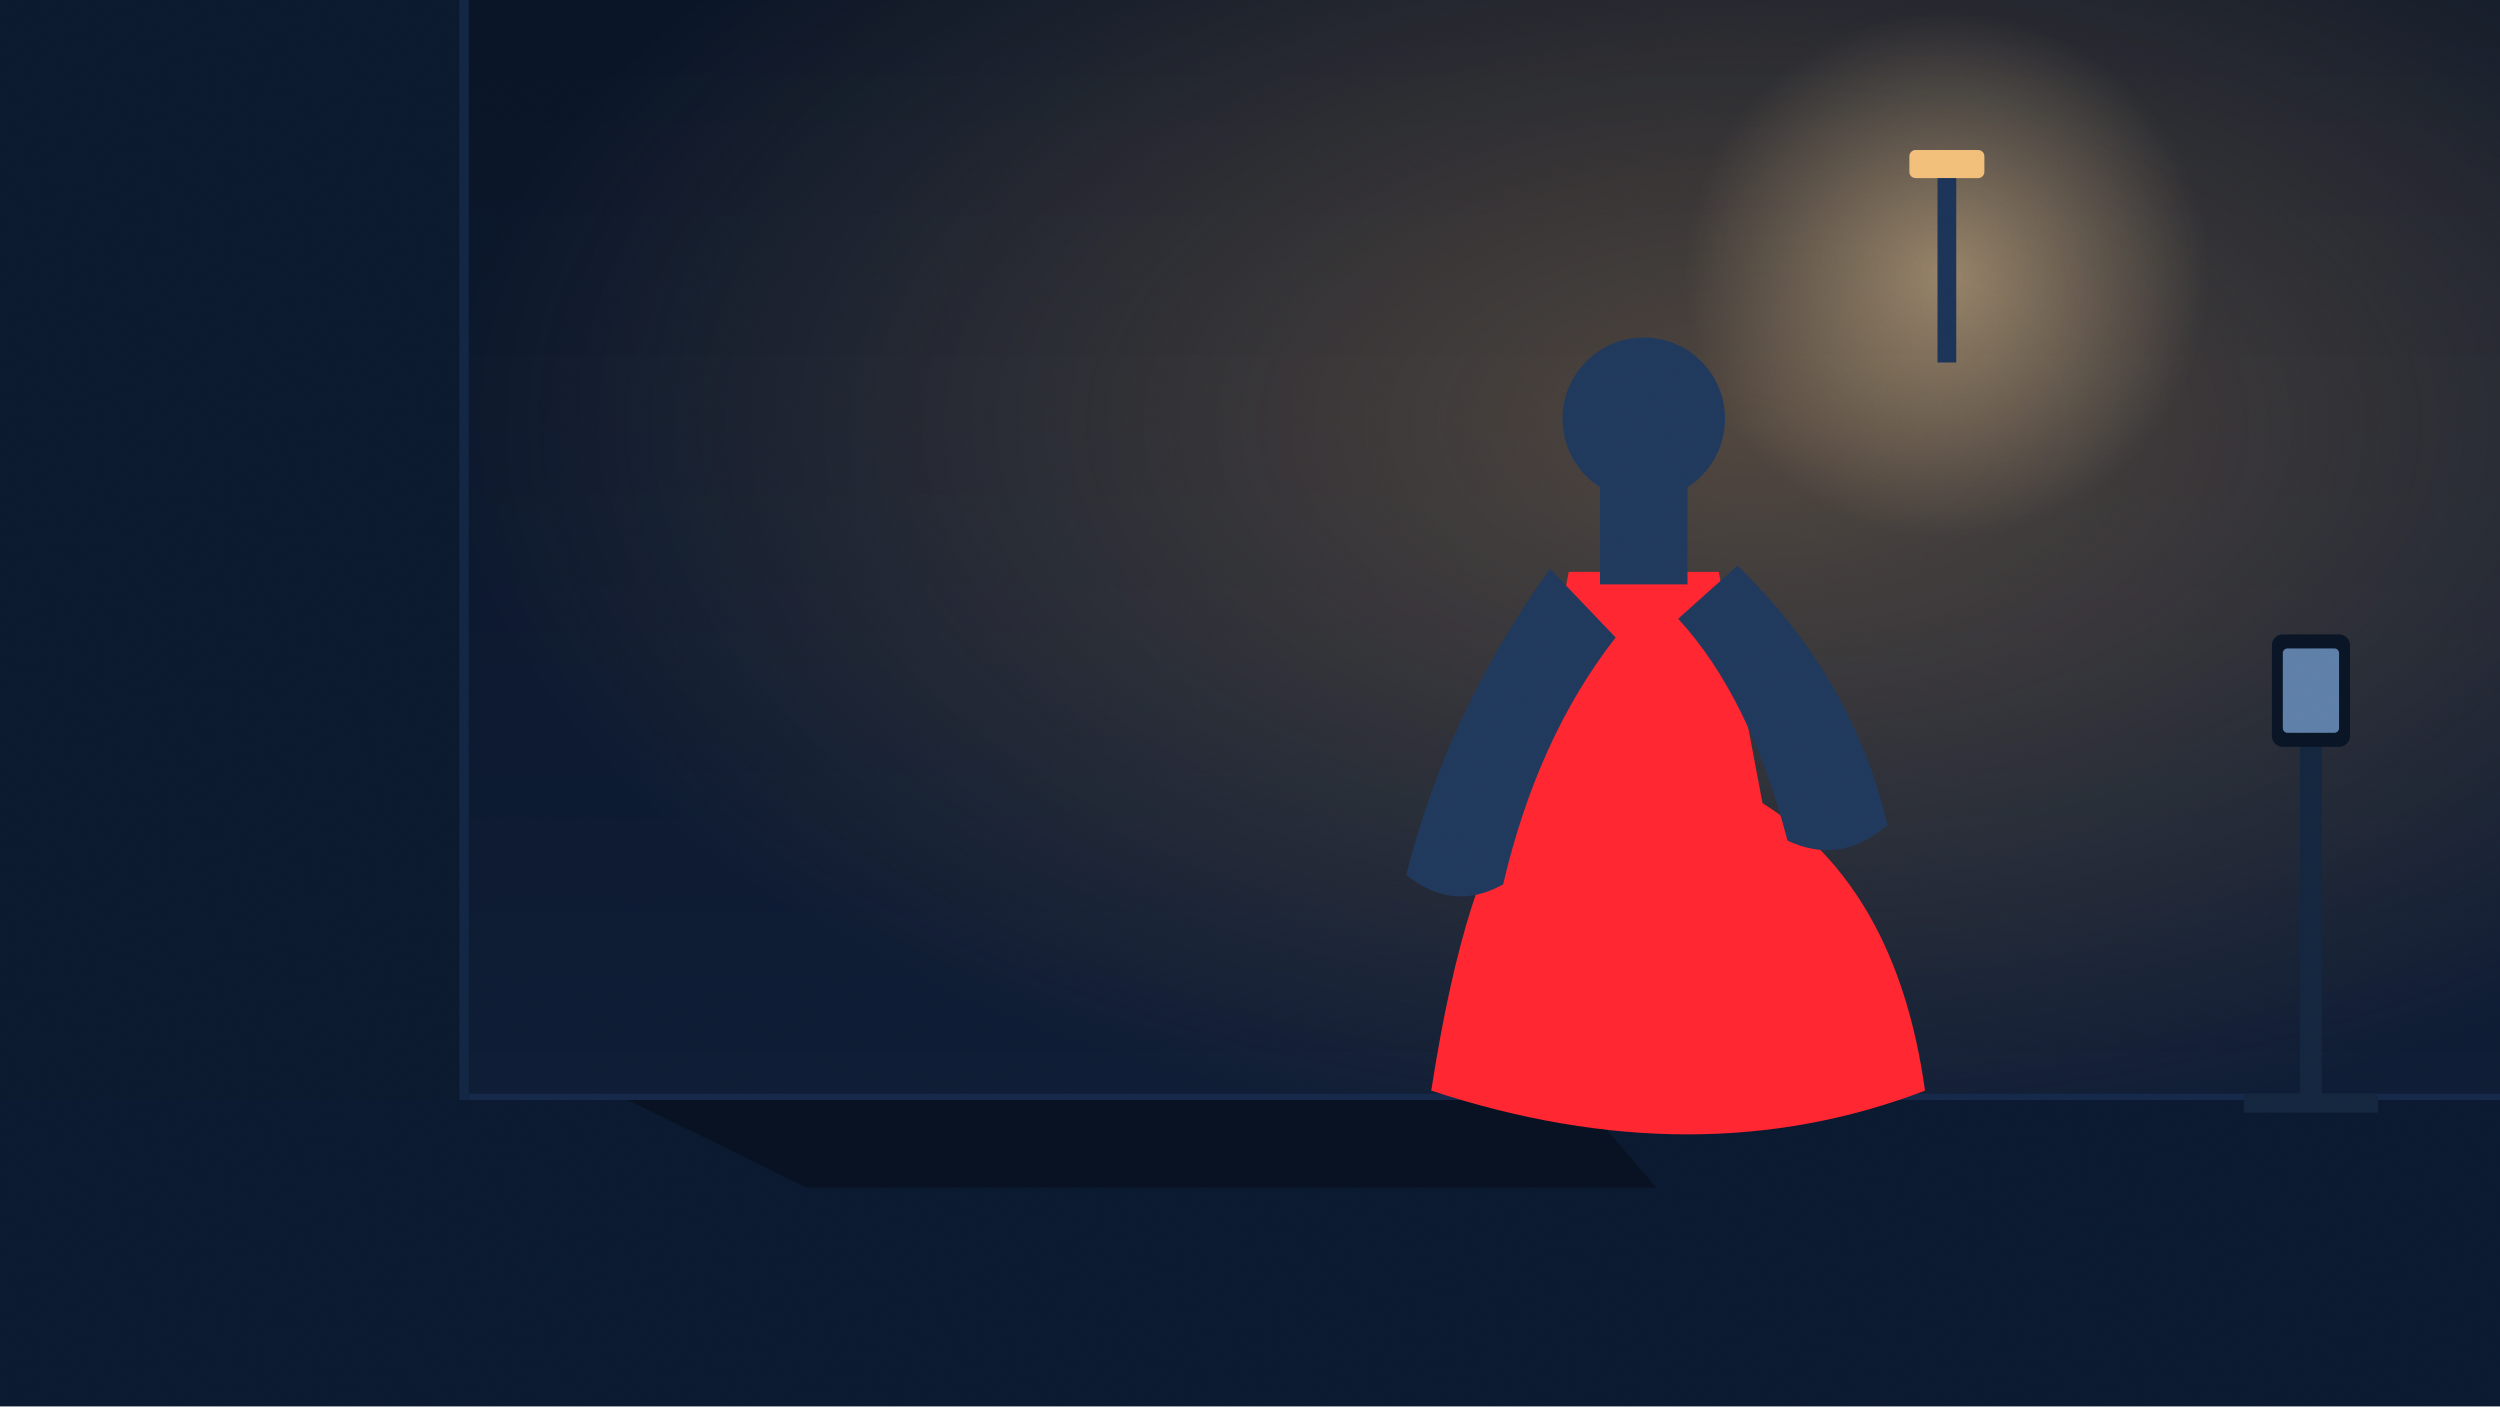
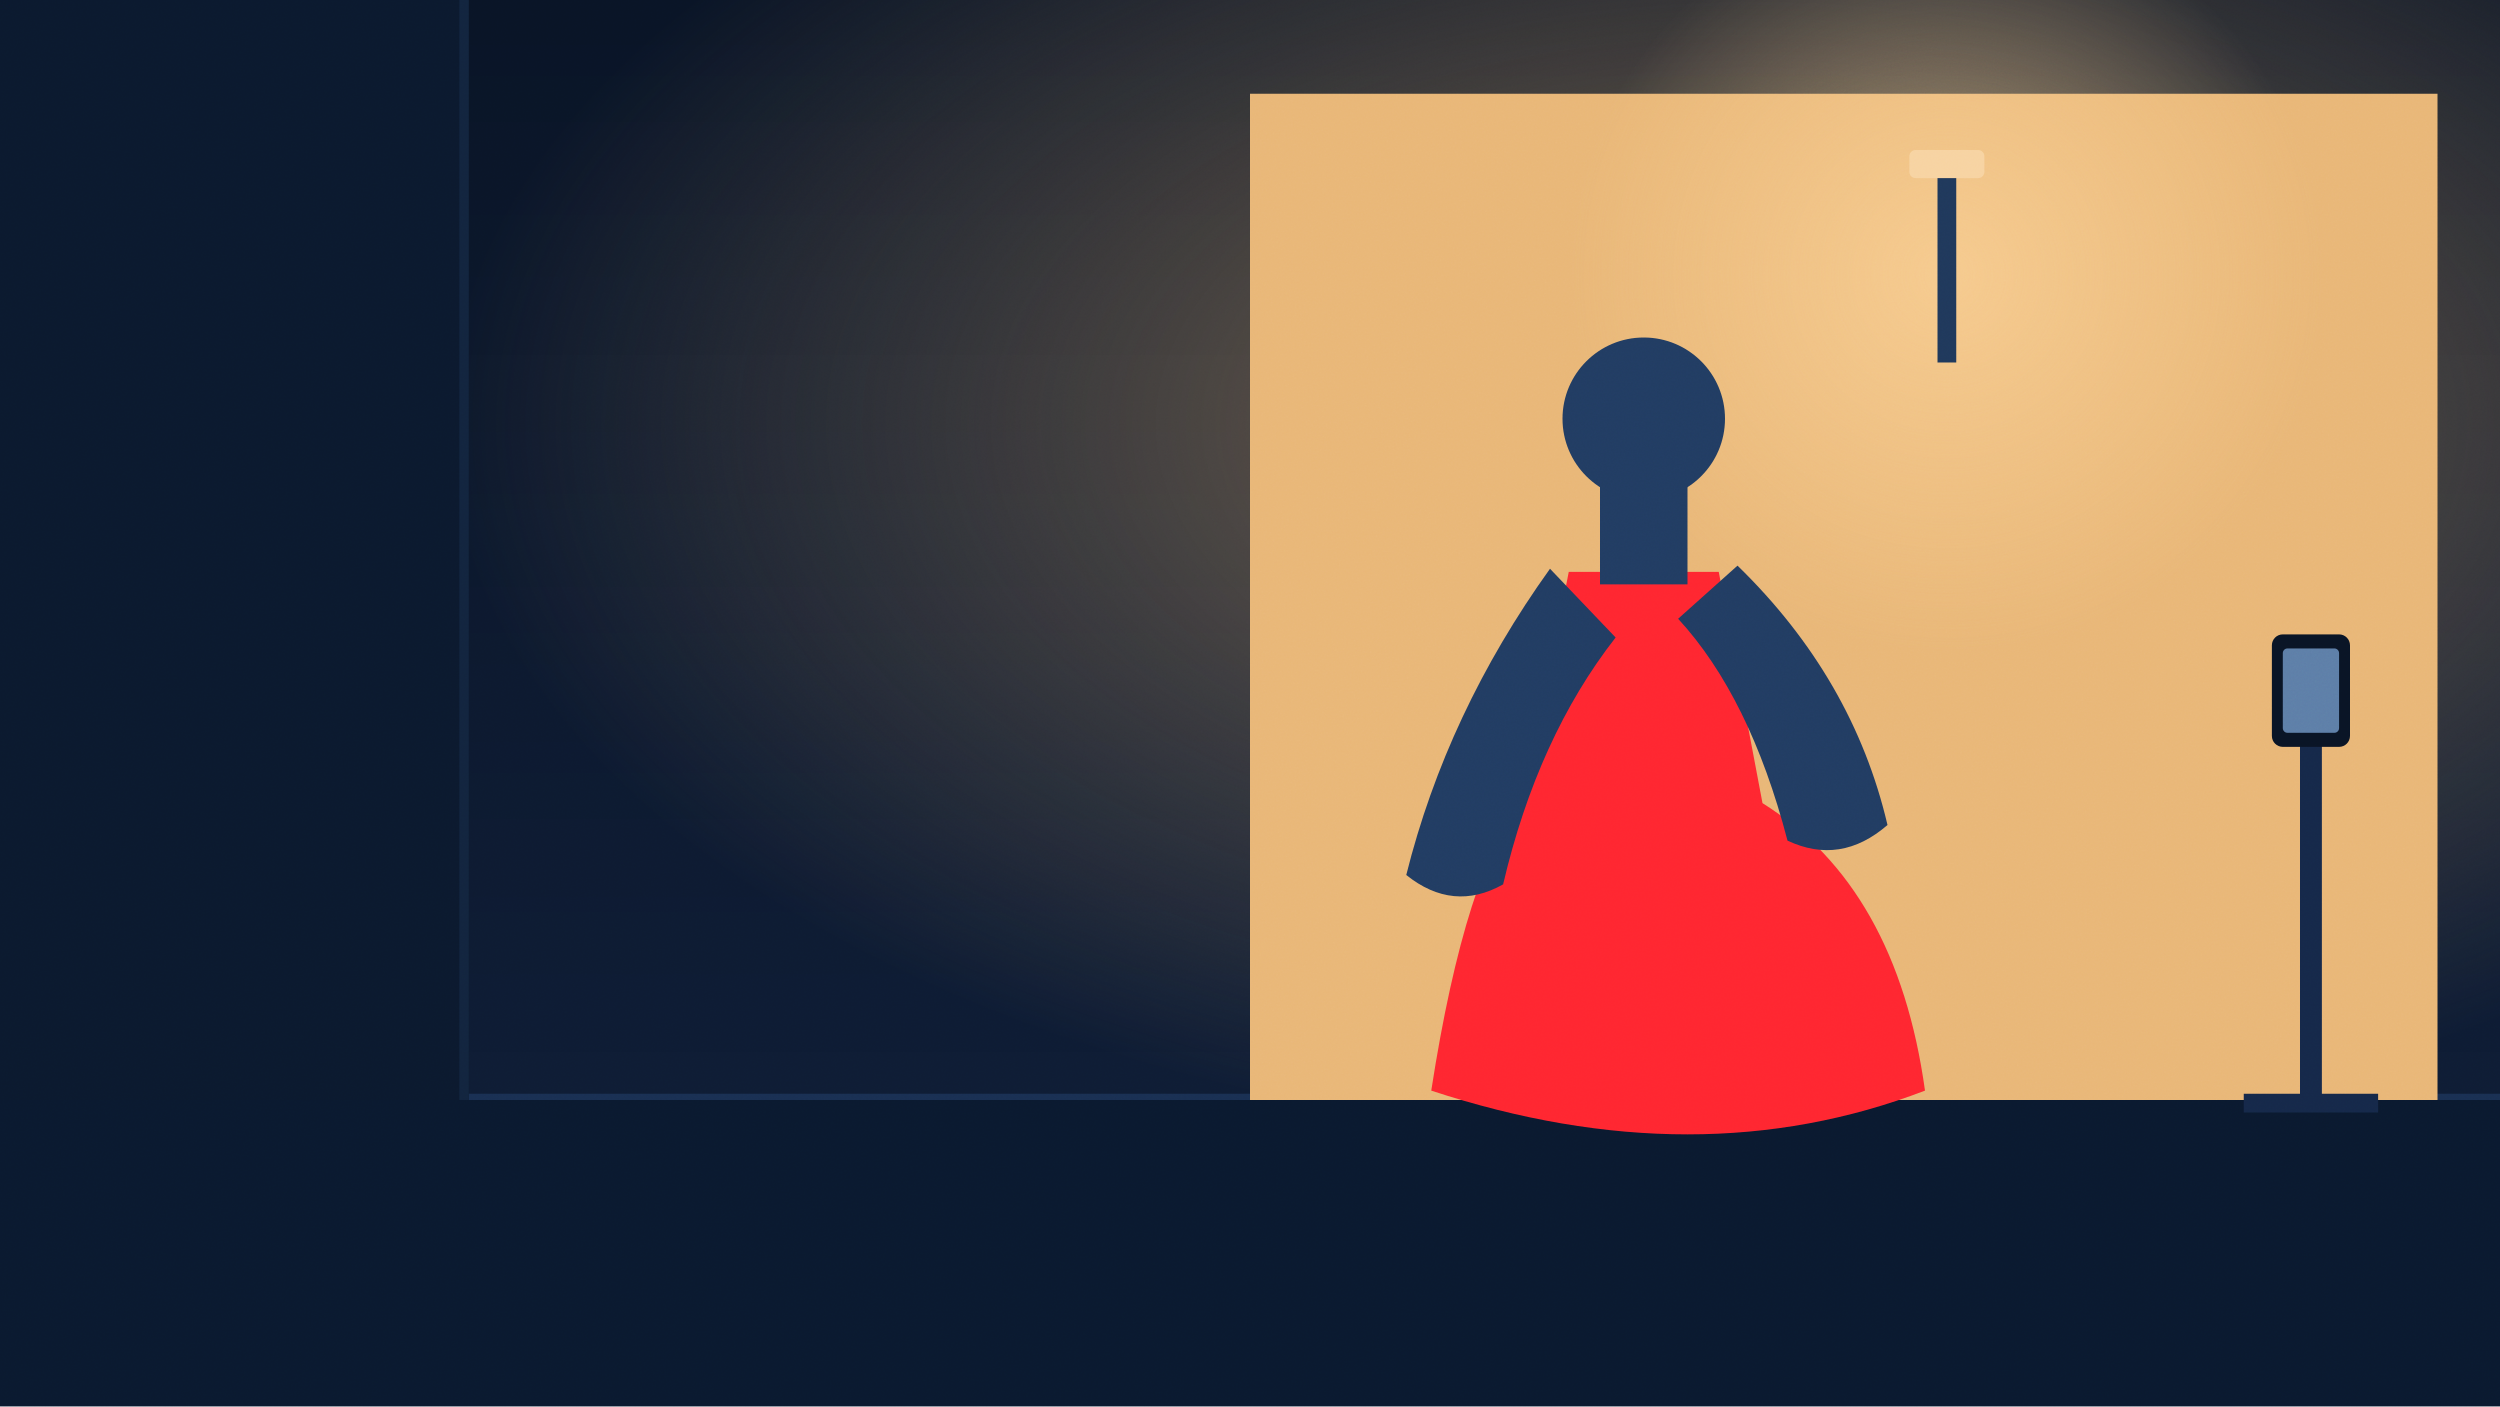
- <svg xmlns="http://www.w3.org/2000/svg" viewBox="0 0 1600 900" role="img" aria-label="A figure caught mid-turn against a plain wall, drawn flat: a red dress swings out with the movement and one hard shadow is thrown across the empty floor to the left.">
+ <svg xmlns="http://www.w3.org/2000/svg" viewBox="0 0 1600 900" role="img" aria-label="A figure caught mid-turn against a lit studio backdrop, drawn flat: a red dress swings out with the movement and one hard shadow is thrown across the empty floor to the left.">
  <defs>
    <linearGradient id="h5sky" x1="0" y1="0" x2="0" y2="1">
      <stop offset="0" stop-color="#0A1527" />
      <stop offset="1" stop-color="#101F39" />
    </linearGradient>
    <radialGradient id="h5glow" cx="0.70" cy="0.30" r="0.52">
-       <stop offset="0" stop-color="#F0B268" stop-opacity="0.30" />
-       <stop offset="1" stop-color="#F0B268" stop-opacity="0" />
+       <stop offset="0" stop-color="#F2BE7A" stop-opacity="0.46" />
+       <stop offset="1" stop-color="#F2BE7A" stop-opacity="0" />
    </radialGradient>
    <radialGradient id="h5lamp" cx="0.5" cy="0.5" r="0.5">
-       <stop offset="0" stop-color="#FFD9A0" stop-opacity="0.46" />
+       <stop offset="0" stop-color="#FFD9A0" stop-opacity="0.58" />
      <stop offset="1" stop-color="#FFD9A0" stop-opacity="0" />
    </radialGradient>
    <filter id="h5grain">
      <feTurbulence type="fractalNoise" baseFrequency="0.85" numOctaves="3" />
    </filter>
  </defs>
  <rect width="1600" height="900" fill="url(#h5sky)" />
  <rect width="1600" height="900" fill="url(#h5glow)" />
  <rect y="704" width="1600" height="196" fill="#0B1A30" />
-   <rect y="700" width="1600" height="4" fill="#16294A" />
+   <rect y="700" width="1600" height="4" fill="#1A3053" />
  <rect x="0" y="0" width="300" height="704" fill="#0C1A2F" />
-   <rect x="294" y="0" width="6" height="704" fill="#132744" />
-   <circle cx="1246" cy="176" r="168" fill="url(#h5lamp)" />
-   <rect x="1222" y="96" width="48" height="18" rx="4" fill="#F2BE7A" />
-   <rect x="1240" y="114" width="12" height="118" fill="#1D3458" />
-   <path d="M1012 704 L402 704 L516 760 L1060 760 Z" fill="#081222" />
+   <rect x="294" y="0" width="6" height="704" fill="#13253F" />
+   <rect x="800" y="60" width="760" height="644" fill="#E9B778" />
+   <circle cx="1246" cy="176" r="240" fill="url(#h5lamp)" />
+   <rect x="1222" y="96" width="48" height="18" rx="4" fill="#F7D3A2" />
+   <rect x="1240" y="114" width="12" height="118" fill="#20395C" />
+   <path d="M1012 704 L402 704 L516 760 L1060 760 Z" fill="#0B1A30" />
  <g>
-     <rect x="1002" y="596" width="30" height="112" fill="#1B3153" />
-     <rect x="1066" y="596" width="30" height="112" fill="#1B3153" />
+     <rect x="1002" y="596" width="30" height="112" fill="#1D3458" />
+     <rect x="1066" y="596" width="30" height="112" fill="#1D3458" />
    <rect x="986" y="700" width="60" height="16" rx="5" fill="#0C1A2F" />
    <rect x="1056" y="700" width="60" height="16" rx="5" fill="#0C1A2F" />
    <path d="M1004 366 h96 l28 148 q86 54 104 184 q-146 56 -316 0 q22 -142 60 -188 z" fill="#FF2731" />
-     <path d="M992 364 q-66 92 -92 196 q30 24 62 6 q22 -94 72 -158 z" fill="#20395C" />
-     <path d="M1112 362 q74 72 96 166 q-30 26 -64 10 q-24 -92 -70 -142 z" fill="#20395C" />
-     <rect x="1024" y="304" width="56" height="70" fill="#20395C" />
-     <circle cx="1052" cy="268" r="52" fill="#20395C" />
+     <path d="M992 364 q-66 92 -92 196 q30 24 62 6 q22 -94 72 -158 z" fill="#223D63" />
+     <path d="M1112 362 q74 72 96 166 q-30 26 -64 10 q-24 -92 -70 -142 z" fill="#223D63" />
+     <rect x="1024" y="304" width="56" height="70" fill="#223D63" />
+     <circle cx="1052" cy="268" r="52" fill="#223D63" />
  </g>
  <g>
-     <rect x="1472" y="474" width="14" height="230" fill="#15273F" />
-     <rect x="1436" y="700" width="86" height="12" fill="#15273F" />
+     <rect x="1472" y="474" width="14" height="230" fill="#16294A" />
+     <rect x="1436" y="700" width="86" height="12" fill="#16294A" />
    <rect x="1454" y="406" width="50" height="72" rx="7" fill="#0A1526" />
    <rect x="1461" y="415" width="36" height="54" rx="3" fill="#5E7FA8" />
  </g>
  <rect width="1600" height="900" filter="url(#h5grain)" opacity="0.055" style="mix-blend-mode:overlay" />
</svg>
